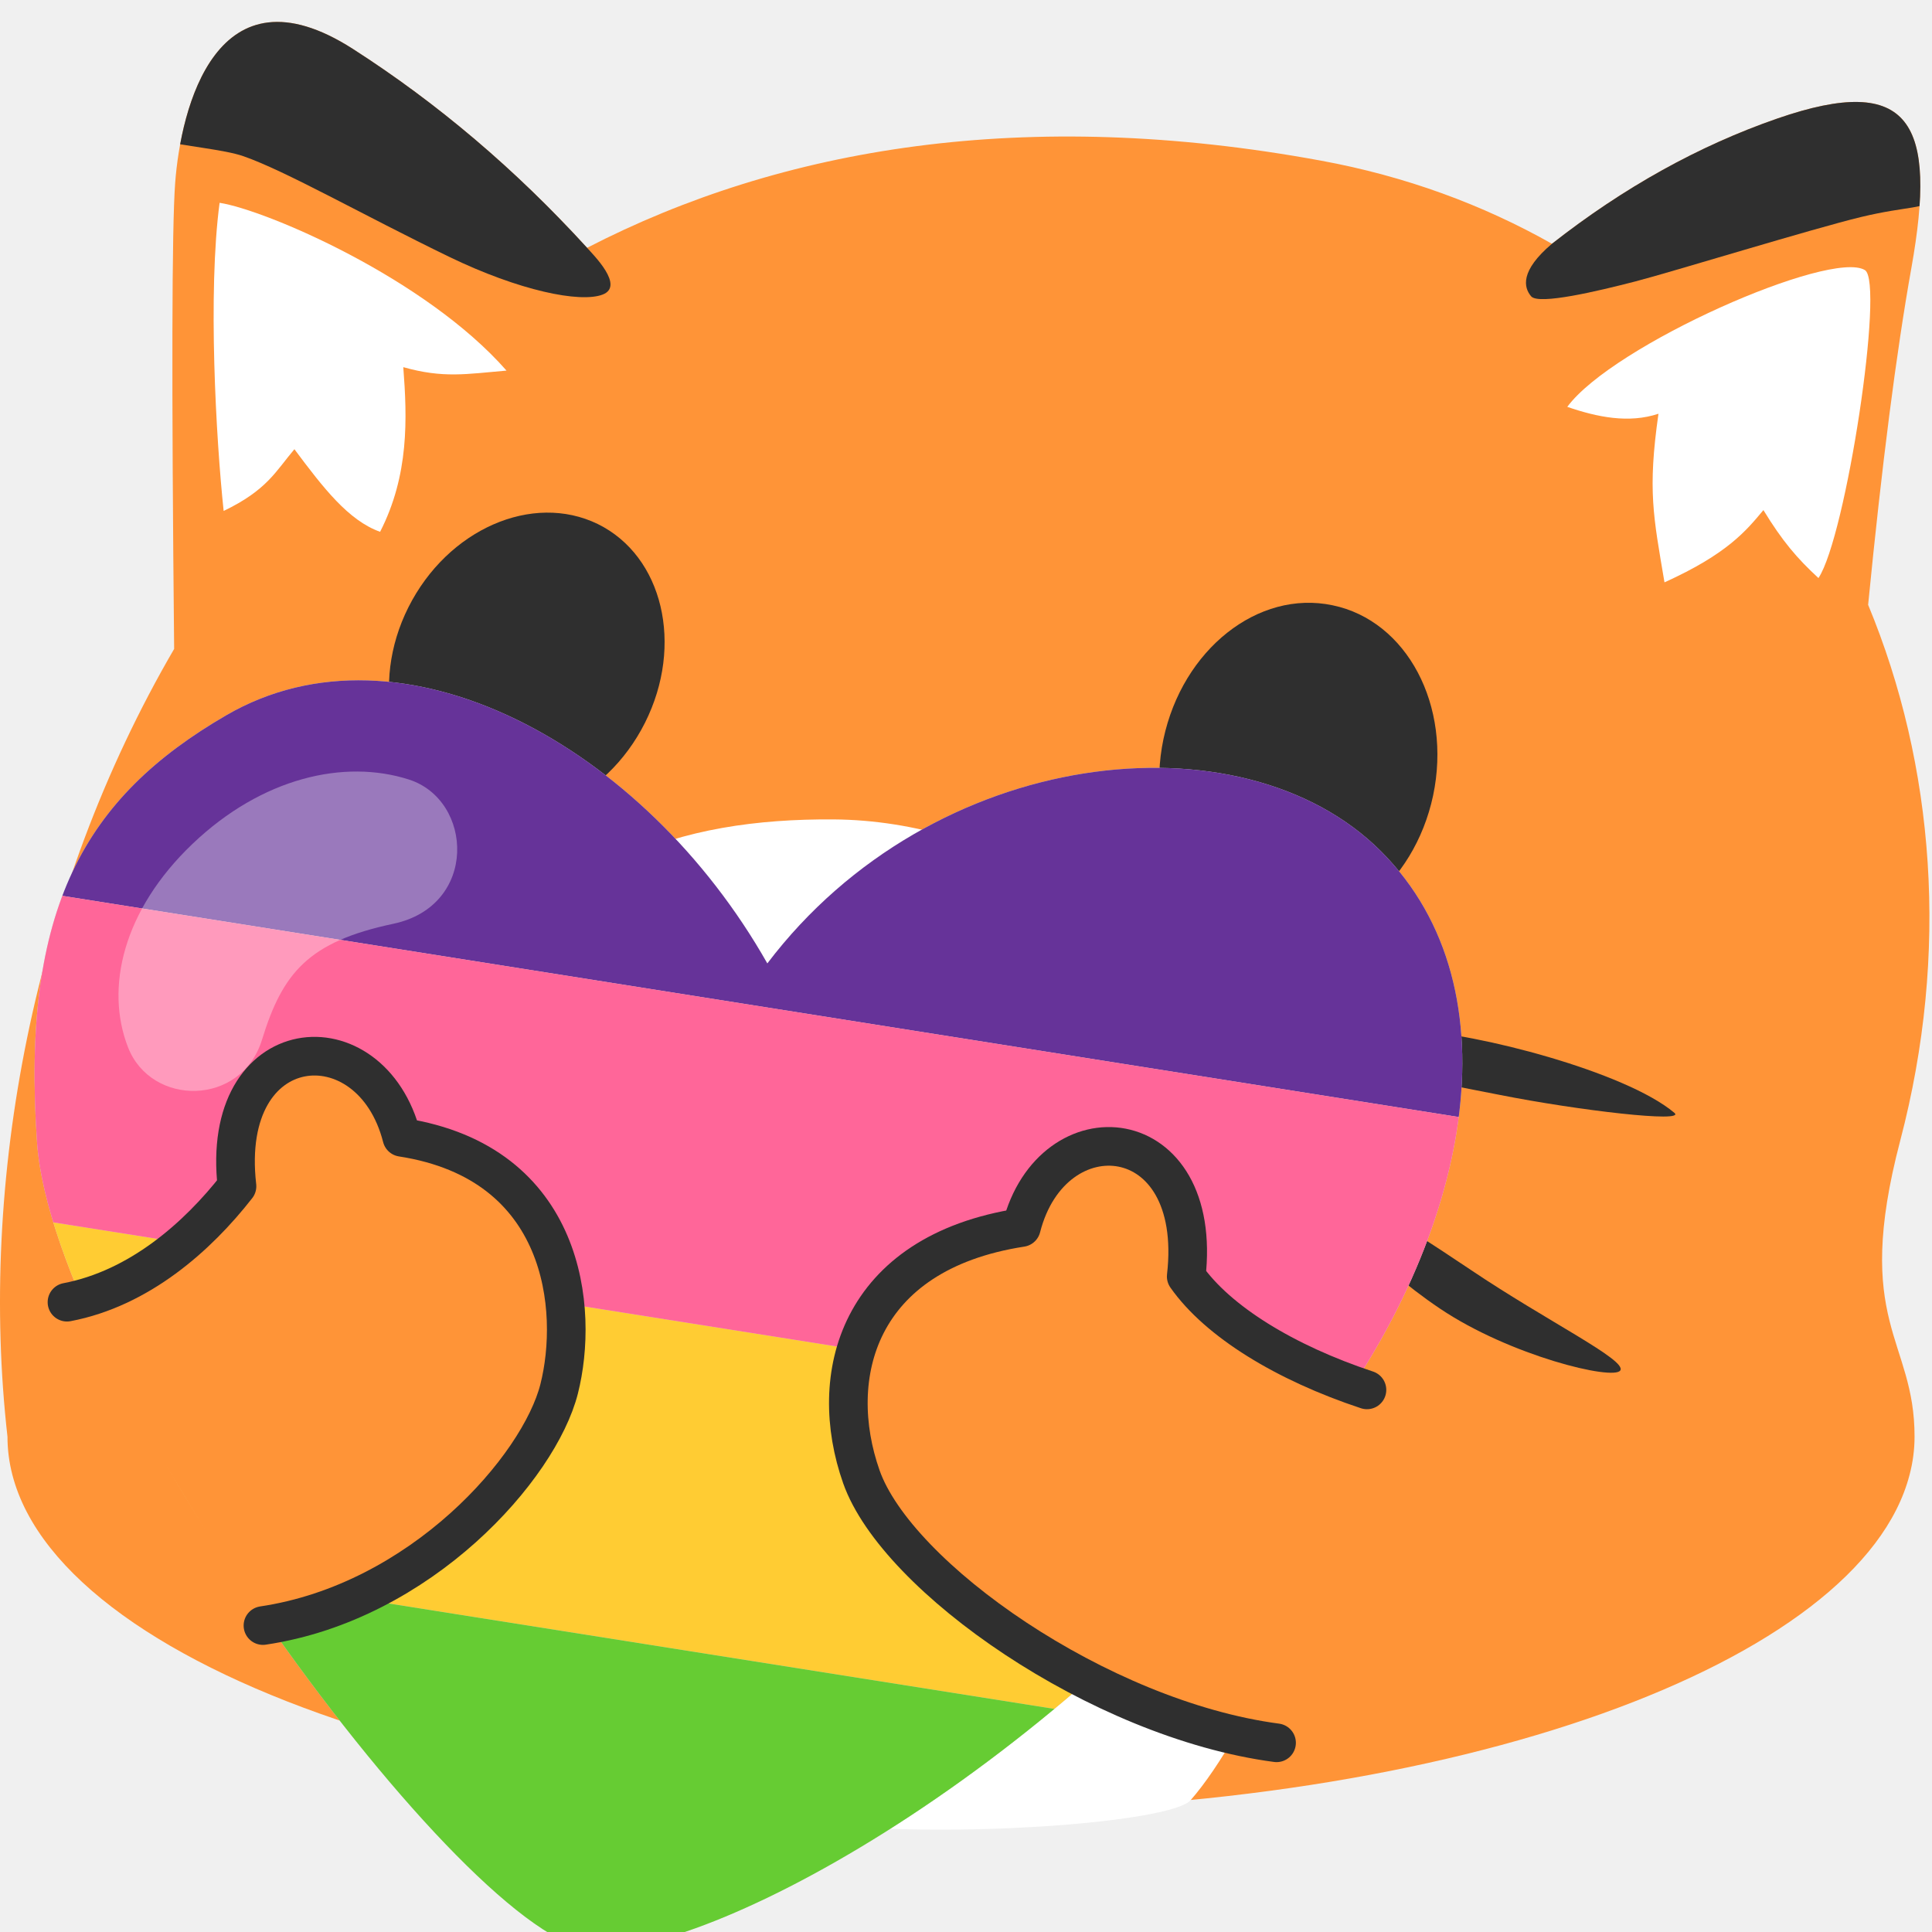
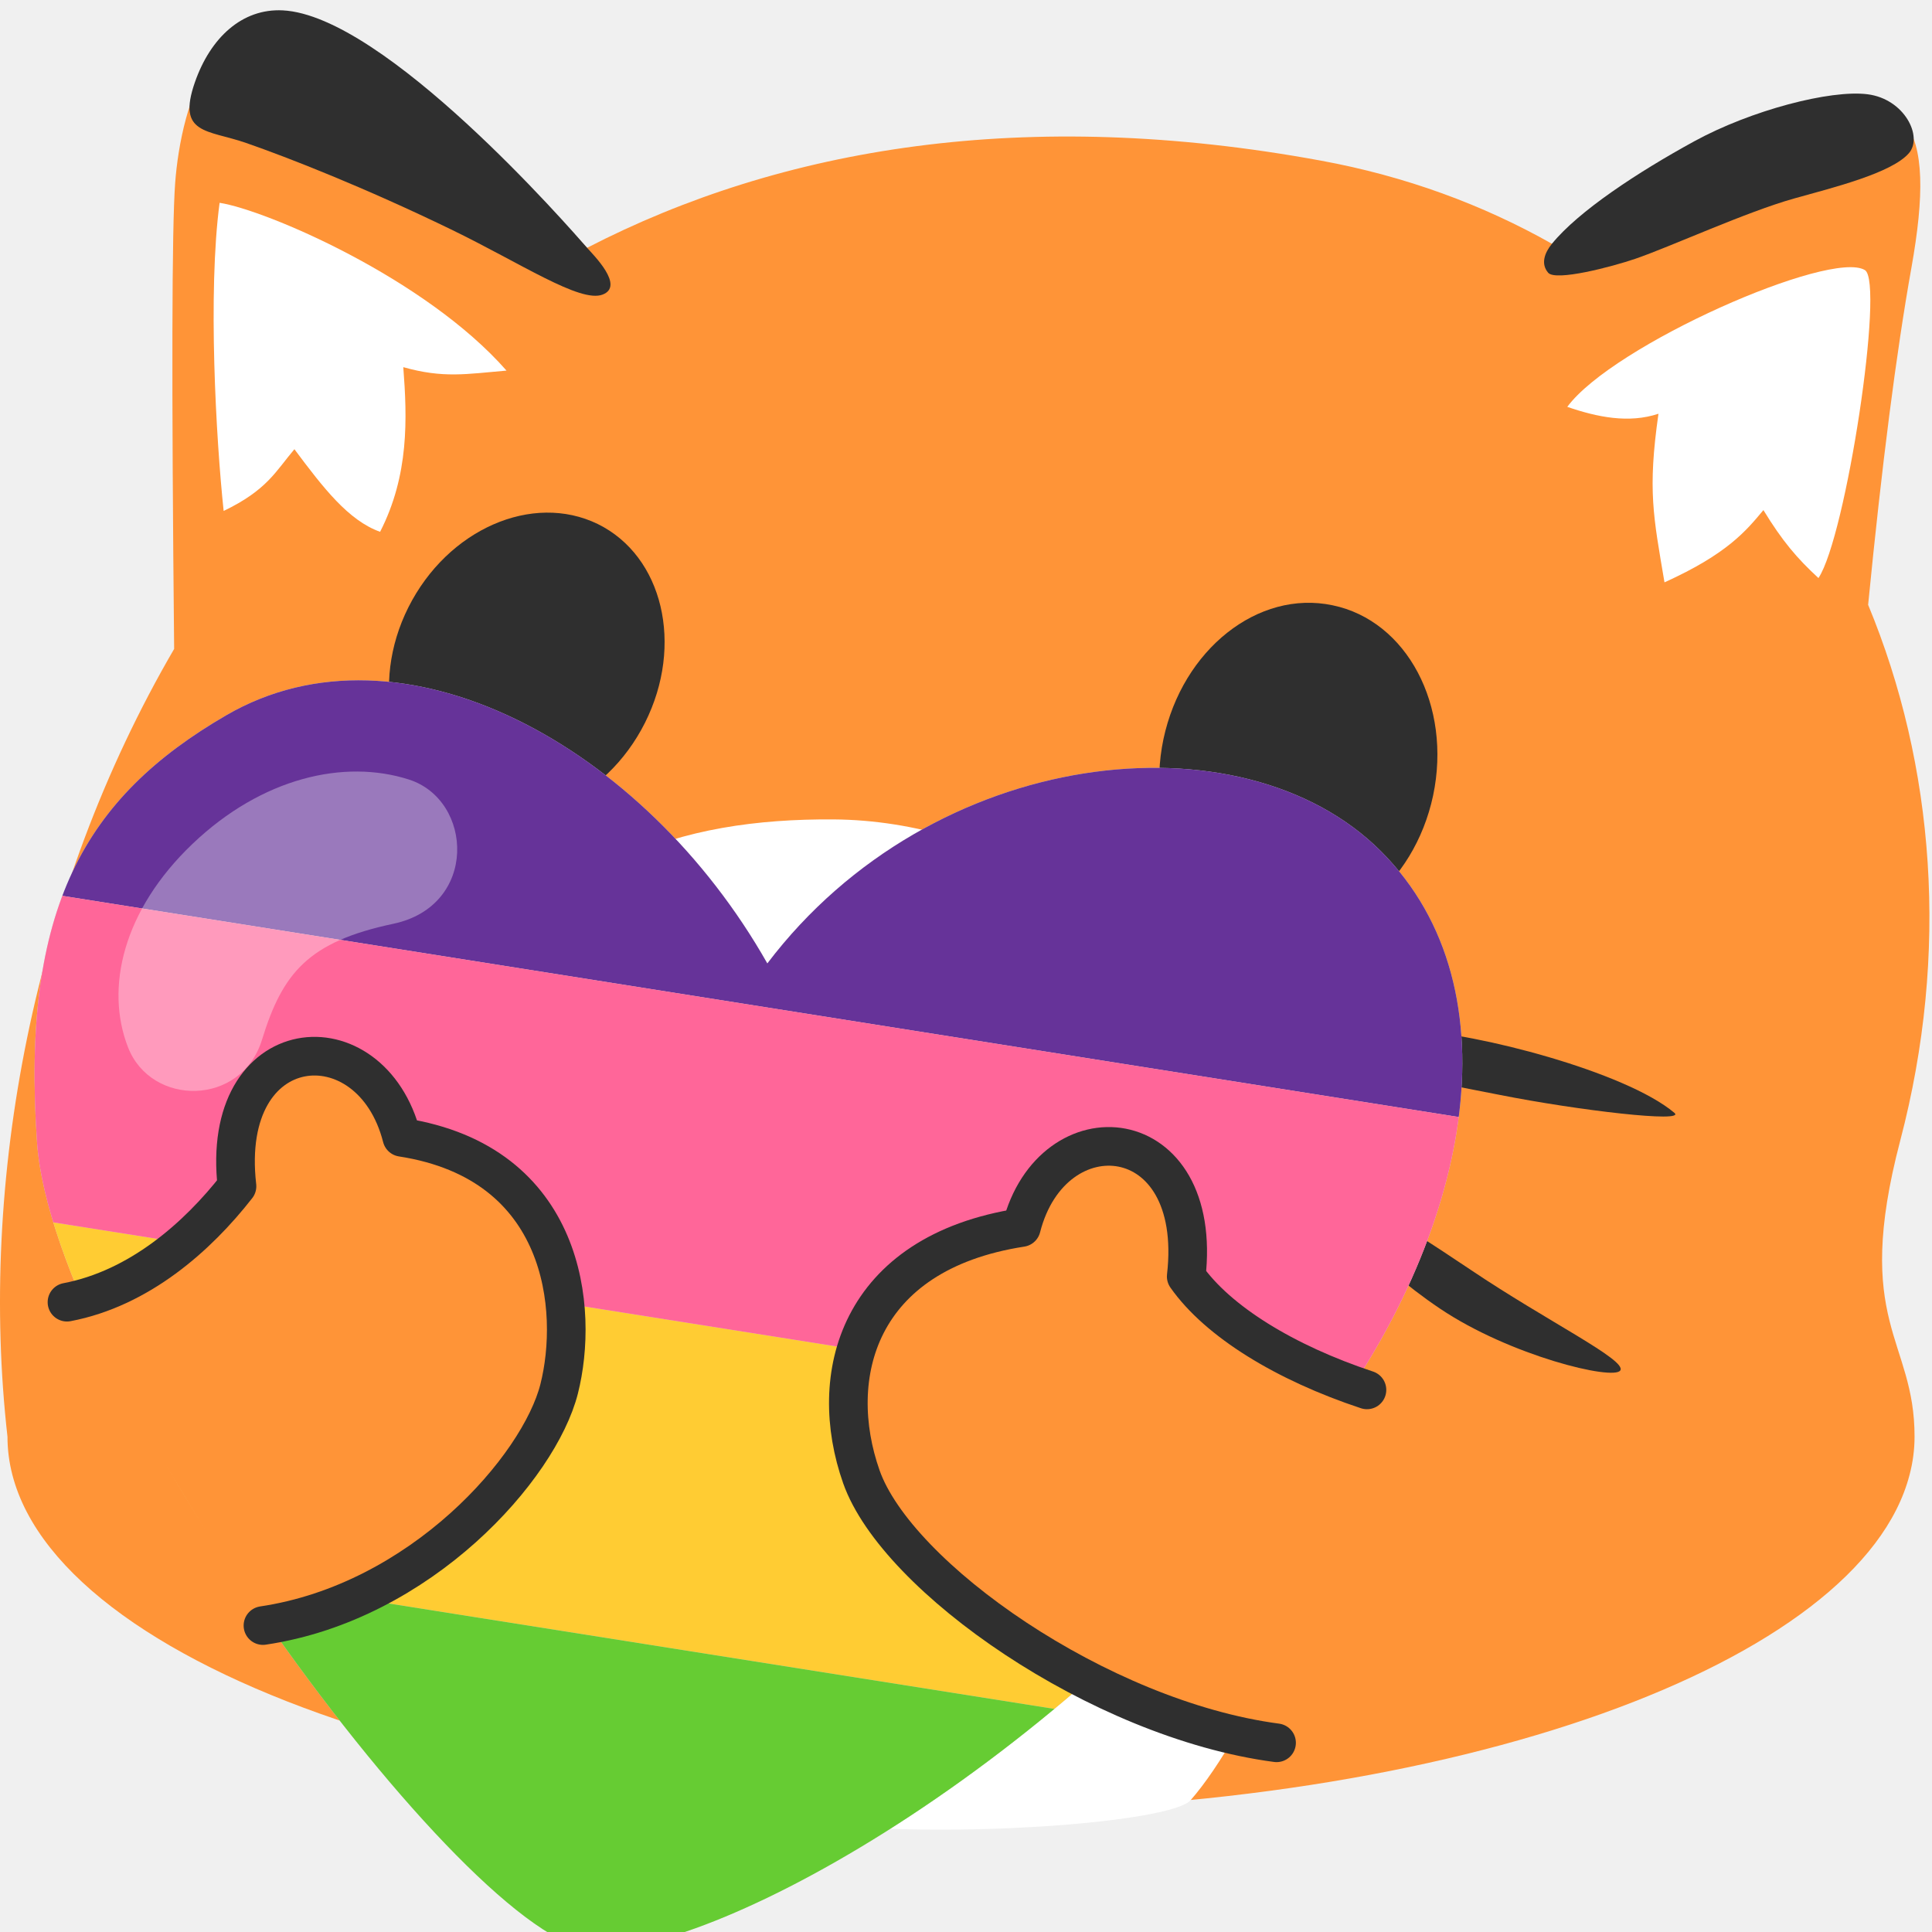
<svg xmlns="http://www.w3.org/2000/svg" width="128px" height="128px" viewBox="0 0 750 750" style="shape-rendering: geometricPrecision">
  <g id="foxcat-sapphic-heart">
    <g id="foxcatblob" transform="translate(0,8.508816)" fill="none">
      <g id="Body">
-         <clipPath id="body-mask" maskUnits="userSpaceOnUse">
-           <use href="#body" height="100%" width="100%" />
-         </clipPath>
        <path id="body" fill="#ff9437" d="M227.907,87.691 C303.535,48.64 398.331,32.785 512.805,53.856 C545.561,59.865 575.596,70.937 602.463,86.121 C630.355,64.247 659.534,48.037 690,37.491 C742,19.491 752,39.491 742,95.491 C736.144,128.284 730.546,171.877 725.204,226.273 C751.04,288.613 756.818,361.338 737.696,434.165 C718.989,505.308 743.284,511.074 743.226,549.205 C743.226,554.207 742.578,559.15 741.284,564.034 C722.342,637.236 564.748,694.491 373.093,694.491 C168.614,694.491 2.902,629.41 2.902,549.205 C-8.3,450.296 12.857,337.343 67.602,243.405 C66.574,140.127 66.707,79.822 68,62.491 C70.162,33.524 84,-23.509 137,10.491 C169.904,31.599 200.206,57.333 227.907,87.691 Z" />
        <path id="stomach-floof" fill="white" d="m 130.764,508.453 c 14.299,6.367 21.31,11.98 32.57,26.136 -13.297,-33.305 -14.393,-89.969 13.681,-144.854 32.913,-64.345 87.574,-80.551 146.506,-80.15 62.914,0.428 128.613,39.441 152.426,104.493 24.409,66.679 20.551,124.35 -0.489,142.28 21.226,-5.446 25.183,-7.569 38.938,-8.014 2.894,46.543 -29.825,116.329 -52.21,141.991 -6.785,7.779 -78.321,14.257 -134.308,10.153 -55.987,-4.103 -156.123,-20.307 -161.521,-30.73 -27.187,-52.497 -31.142,-104.123 -35.594,-161.305 z" />
        <path id="ear-floof-right" fill="white" d="m 86.821,189.842 c -2.952,-27.83 -6.196,-84.866 -1.572,-119.62 17.738,2.73 79.763,29.115 111.38,65.136 -15.75,1.353 -24.507,3.039 -40.071,-1.336 1.527,19.895 2.275,41.883 -9.003,63.919 -12.299,-4.394 -22.025,-17.019 -33.268,-32.068 -7.346,8.682 -10.584,15.833 -27.467,23.969 z" />
        <path id="ear-floof-left" fill="white" d="m 608.417,149.437 c 17.698,-24.043 102.243,-61.188 115.539,-53.095 7.68,4.675 -7.346,103.518 -18.032,119.546 -8.348,-7.68 -14.025,-14.359 -21.371,-26.38 -6.679,8.014 -14.025,17.03 -38.402,28.05 -4.341,-25.712 -6.578,-35.686 -2.337,-65.45 -11.539,3.824 -23.709,1.336 -35.396,-2.671 z" />
-         <path id="ear-contour-right" clip-path="url(#body-mask)" fill="#2f2f2f" d="m 49.789,31.403 c -14.292,16.068 29.713,15.521 44.657,20.713 16.509,5.736 46.316,22.783 79.865,39.043 27.215,13.19 50.879,18.017 59.606,14.693 8.727,-3.324 -3.66,-15.471 -6.01,-18.162 C 220.881,79.646 132.357,-13.101 107.683,-9.838 92.031,-7.767 64.081,15.335 49.789,31.403 Z" />
-         <path id="ear-contour-left" clip-path="url(#body-mask)" fill="#2f2f2f" d="m 594.392,106.527 c 2.929,3.431 25.858,-2.011 40.483,-5.793 13.883,-3.59 68.978,-20.526 87.619,-25.009 18.286,-4.397 25.723,-3.01 27.175,-7.265 4.339,-12.718 -3.673,-30.888 -11.354,-36.899 -7.68,-6.011 -53.566,-1.356 -76.303,12.021 -6.368,3.747 -47.114,32.005 -59.55,42.54 -12.436,10.534 -10.999,16.974 -8.071,20.406 z" />
+         <path id="ear-contour-right" fill="#2f2f2f" d="m 75.639,23.485 c -7.058,20.313 4.963,18.308 19.906,23.5 16.509,5.736 45.949,17.284 79.498,33.544 27.215,13.19 50.146,28.648 58.873,25.324 8.727,-3.324 -3.66,-15.471 -6.01,-18.162 C 220.881,79.646 149.297,-2.467 109.773,-4.484 94.005,-5.288 81.681,6.097 75.639,23.485 Z" />
+         <path id="ear-contour-left" fill="#2f2f2f" d="m 600.991,97.362 c 2.929,3.431 24.868,-2.333 33.884,-5.427 13.65,-4.683 43.157,-18.233 61.621,-23.394 15.205,-4.25 37.864,-9.849 44.556,-17.605 5.516,-6.394 -1.717,-21.053 -16.119,-22.859 -14.402,-1.805 -45.166,6.196 -67.21,18.255 -22.043,12.059 -44.972,27.148 -55.26,39.789 -2.905,3.569 -4.401,7.81 -1.472,11.241 z" />
      </g>
      <g id="eyes" transform="translate(33,190.4912)">
        <path id="left-eye" d="m 523.331,109.834 c -7.4,34.708 -36.728,57.983 -65.513,51.959 -28.989,-6.093 -46.436,-39.157 -39.172,-73.865 7.4,-34.776 36.728,-58.051 65.649,-51.959 28.853,5.956 46.368,38.952 39.036,73.865 z" style="fill:#2f2f2f" />
        <path id="right-eye" d="M 125.552,36.727 C 140.801,6.428 173.708,-7.921 199.056,4.426 224.338,16.839 232.565,51.342 217.382,81.574 202.2,111.806 169.36,126.222 144.012,113.809 118.73,101.395 110.437,66.825 125.552,36.727 Z" style="fill:#2f2f2f" />
      </g>
      <g id="whiskers" transform="translate(33,190.4912)">
        <g transform="translate(0.391648,152.6595)" style="fill:#2f2f2f">
          <path id="Right-bottom-wisker" d="m 483.608,112.341 c 2.536,-3.92 24.188,8.94 54,29 29.812,20.06 60.606,34.972 58,39 -2.606,4.028 -42.805,-5.701 -70,-24 -27.195,-18.299 -44.536,-40.08 -42,-44 z" />
          <path id="Right-top-wisker" d="m 491.608,57.341 c -2,-6 -2,-10 23,-9 25,1 83,16 102,32 4.699,3.957 -37.129,-0.875 -68,-7 -30.871,-6.125 -55,-10 -57,-16 z" />
          <path id="Left-bottom-wisker" d="m 117.608,60.341 c -19,21 -52,36 -84,53 -32,17 -49.439,8.263 -14,-13 35.439,-21.263 84,-43 98,-40 z" />
          <path id="Left-top-wisker" d="M 122.608,0.341 C 69.608,-1.659 15.608,5.341 6.608,16.341 c 0,3.438 103,3 116,0 13,-3 8.636,-15.674 0,-16 z" />
        </g>
      </g>
      <g id="mouth" transform="translate(33,190.4912)">
        <path d="m 196,176 c 13.333,47.333 23,71.333 29,72 6,0.667 26.667,-18 62,-56 27.333,46 43.667,71.333 49,76 5.333,4.667 28,-15.667 68,-61" style="stroke:#2f2f2f;stroke-width:30;stroke-linecap:round;stroke-linejoin:round" />
      </g>
      <g>
        <g transform="translate(13 255)">
          <defs>
            <path d="M523.079 66.934c54.087 54.088 33.802 149.947-23.638 225.507C403 420 266 495 217.379 493.369c-48.621-1.631-209.603-222.173-215.99-313.27C-5 89 20 46 74.858 14.147 142.991-25.411 237 26 284.876 110.508 349 26 468.99 12.847 523.079 66.934z" id="a" />
          </defs>
          <mask id="b" fill="#fff">
            <use href="#a" />
          </mask>
          <use fill="#D8D8D8" href="#a" />
          <g mask="url(#b)">
            <path fill="#639" d="M-123.103-64.33L704.58 66.761l-19.672 124.201-827.682-131.092z" />
            <path fill="#FC3" d="M-162.446 184.073l827.683 131.092-19.672 124.202-827.683-131.092z" />
            <path fill="#6C3" d="M-182.118 308.275l827.683 131.092-19.672 124.202-827.682-131.092z" />
            <path fill="#F69" d="M-142.774 59.871l827.682 131.092-19.671 124.202-827.683-131.092z" />
          </g>
        </g>
        <path d="M74.715 319.095c-27.016 25.776-34 56-25 79s44 23 52-3 18-38 51-45 31-48 6-56-56.985-.776-84 25z" fill-opacity=".34" fill="#FFF" />
      </g>
      <g>
        <path id="right-arm" fill="#ff9437" stroke="#2f2f2f" stroke-width="15" stroke-linecap="round" stroke-linejoin="round" d="m 26,497 c 28,-5.333 50.638,-25.317 66,-45 -7,-61 52,-66 64,-19 63.802,9.861 68.785,67.112 61.059,97.66 -7.726,30.548 -53.617,82.745 -114.981,91.87" />
        <path id="left-arm" fill="#ff9437" stroke="#2f2f2f" stroke-width="15" stroke-linecap="round" stroke-linejoin="round" d="m 530.651,531.043 c -31.778,-10.528 -57.873,-26.529 -70.162,-44.029 7,-61 -52,-66 -64,-19 -63.802,9.861 -75.802,57.929 -62.099,96.783 13.704,38.854 92.247,94.121 161.167,103.247" />
      </g>
    </g>
  </g>
</svg>
